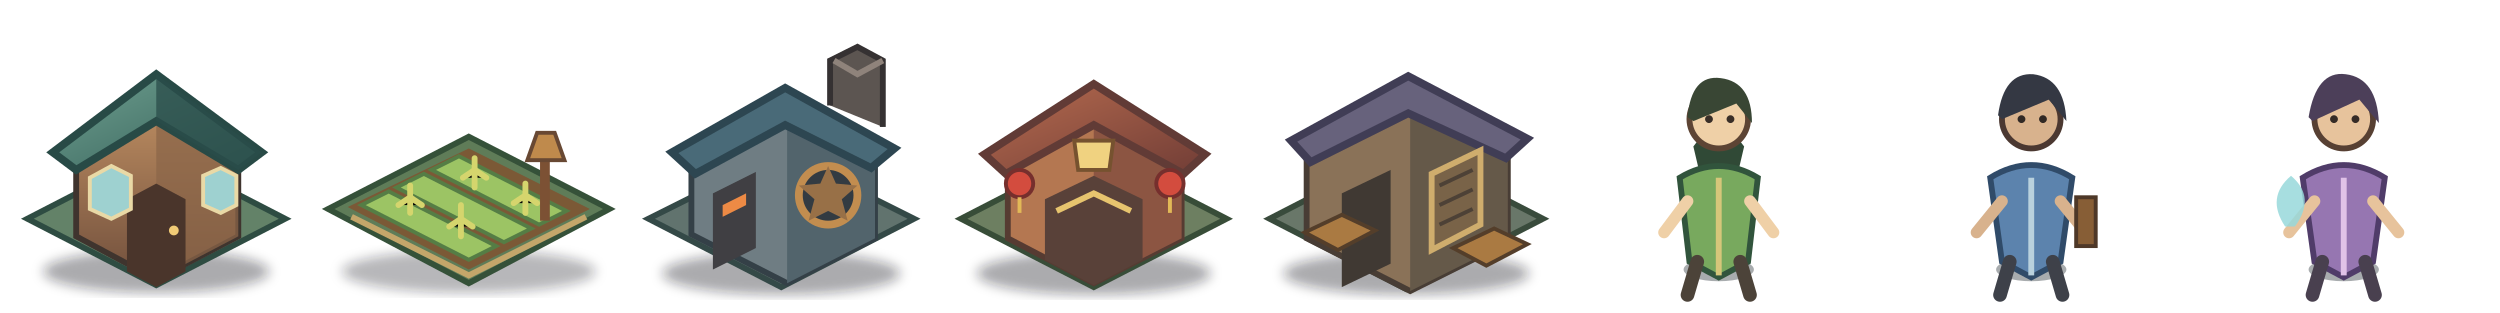
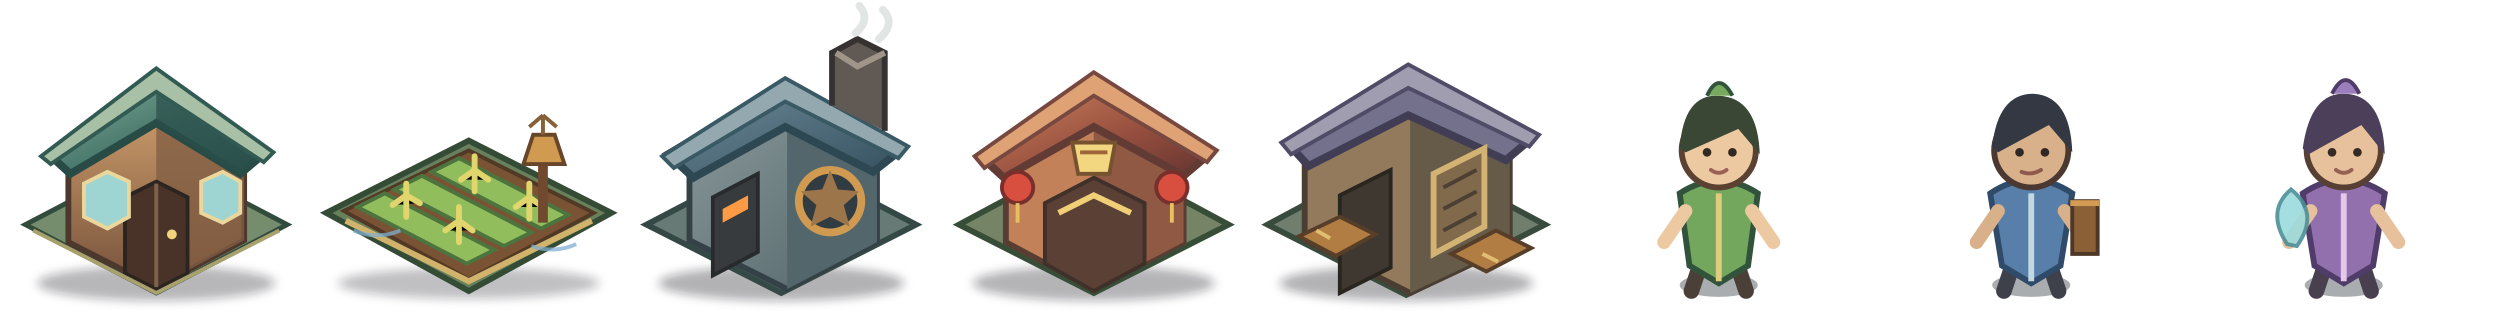
<svg xmlns="http://www.w3.org/2000/svg" width="1280" height="160" viewBox="0 0 1280 160">
  <defs>
    <linearGradient id="roofGreen" x1="0" y1="0" x2="1" y2="1">
-       <stop stop-color="#6fa090" />
-       <stop offset="1" stop-color="#345f58" />
+       <stop stop-color="#87b0a0" />
+       <stop offset=".55" stop-color="#47776b" />
+       <stop offset="1" stop-color="#294f49" />
    </linearGradient>
    <linearGradient id="roofRed" x1="0" y1="0" x2="1" y2="1">
-       <stop stop-color="#b66b4f" />
-       <stop offset="1" stop-color="#713d36" />
+       <stop stop-color="#d28761" />
+       <stop offset=".58" stop-color="#98503f" />
+       <stop offset="1" stop-color="#62332f" />
+     </linearGradient>
+     <linearGradient id="roofBlue" x1="0" y1="0" x2="1" y2="1">
+       <stop stop-color="#708c9b" />
+       <stop offset="1" stop-color="#344f5d" />
    </linearGradient>
    <linearGradient id="wood" x1="0" y1="0" x2="0" y2="1">
-       <stop stop-color="#b98a5f" />
-       <stop offset="1" stop-color="#72503d" />
+       <stop stop-color="#c99a69" />
+       <stop offset="1" stop-color="#76513b" />
    </linearGradient>
-     <filter id="shadow">
-       <feGaussianBlur stdDeviation="3" />
+     <linearGradient id="stone" x1="0" y1="0" x2="1" y2="1">
+       <stop stop-color="#89989a" />
+       <stop offset="1" stop-color="#53666a" />
+     </linearGradient>
+     <filter id="shadow" x="-20%" y="-40%" width="140%" height="180%">
+       <feGaussianBlur stdDeviation="2.5" />
    </filter>
  </defs>
-   <g transform="translate(0 0)">
-     <ellipse cx="80" cy="139" rx="58" ry="11" fill="#071018" opacity=".35" filter="url(#shadow)" />
-     <path d="M14 112 80 78l66 34-66 34z" fill="#638268" stroke="#2e4c42" stroke-width="3" />
-     <path d="M39 78 80 57l42 21v43l-42 22-41-22z" fill="url(#wood)" stroke="#3f342e" stroke-width="3" />
-     <path d="M80 57v86l42-22V78z" fill="#8b6548" opacity=".72" />
-     <path d="M27 78 80 38l54 40-12 9-42-25-41 25z" fill="url(#roofGreen)" stroke="#284a46" stroke-width="4" />
-     <path d="M80 38v24l42 25 12-9z" fill="#294c49" opacity=".75" />
-     <path d="M65 102 80 94l15 8v37l-15 8-15-8z" fill="#4a352b" />
-     <circle cx="89" cy="118" r="2.5" fill="#f1cb76" />
-     <path d="M46 91 57 85l10 5v17l-10 5-11-5z" fill="#9ed1d0" stroke="#e9d9a6" stroke-width="2" />
-     <path d="M104 90 113 86l8 4v15l-8 4-9-4z" fill="#9ed1d0" stroke="#e9d9a6" stroke-width="2" />
+   <g transform="translate(0)">
+     <ellipse cx="80" cy="145" rx="61" ry="9" fill="#071018" opacity=".3" filter="url(#shadow)" />
+     <path d="M13 115 80 80l67 35-67 35z" fill="#758d6d" stroke="#334b3c" stroke-width="2.5" />
+     <path d="M35 79 80 57l45 22v44l-45 24-45-23z" fill="url(#wood)" stroke="#4d382d" stroke-width="3" />
+     <path d="M80 57v90l45-24V79z" fill="#815d43" opacity=".78" />
+     <path d="M25 79 80 39l56 39-13 11-43-26-44 26z" fill="url(#roofGreen)" stroke="#284b46" stroke-width="4" />
+     <path d="M80 39v24l43 26 13-11z" fill="#294e49" opacity=".72" />
+     <path d="M21 80 80 35l60 43-5 5-55-36-54 37z" fill="#a8c0a5" stroke="#315b52" stroke-width="2" />
+     <path d="M64 101 80 93l16 8v39l-16 8-16-8z" fill="#493329" stroke="#2c2420" stroke-width="2" />
+     <path d="m80 94 0 53" stroke="#806249" stroke-width="2" />
+     <circle cx="88" cy="120" r="2.5" fill="#f2d47d" />
+     <path d="M43 94 55 88l11 5v18l-11 6-12-6zM103 93l11-5 9 5v16l-9 5-11-5z" fill="#9ed4d1" stroke="#ead79e" stroke-width="2" />
+     <path d="M17 118 80 150l63-32" fill="none" stroke="#a8a16e" stroke-width="2" />
  </g>
-   <g transform="translate(160 0)">
-     <ellipse cx="80" cy="139" rx="65" ry="11" fill="#071018" opacity=".3" filter="url(#shadow)" />
-     <path d="M8 107 80 70l72 37-72 38z" fill="#5f7c58" stroke="#355139" stroke-width="3" />
-     <path d="M18 106 80 76l62 31-62 31z" fill="#7b5936" />
-     <g fill="#9cc464" stroke="#557d45" stroke-width="2">
-       <path d="M25 105 39 98l55 28-14 7z" />
-       <path d="M43 96 57 89l55 28-14 7z" />
-       <path d="M61 87 75 80l55 28-14 7z" />
+   <g transform="translate(160)">
+     <ellipse cx="80" cy="145" rx="67" ry="8" fill="#071018" opacity=".26" filter="url(#shadow)" />
+     <path d="M7 109 80 72l73 37-73 40z" fill="#68805c" stroke="#344c36" stroke-width="3" />
+     <path d="M16 108 80 77l64 32-64 34z" fill="#795333" stroke="#513925" stroke-width="2" />
+     <g fill="#91bd5c" stroke="#4d743e" stroke-width="2">
+       <path d="M23 106 37 99l56 29-14 7z" />
+       <path d="M42 97 56 90l56 29-14 7z" />
+       <path d="M61 88 75 81l56 29-14 7z" />
    </g>
-     <g stroke="#d5d56d" stroke-width="3" stroke-linecap="round">
-       <path d="m50 109 0-14m-6 10 6-4 6 4" />
-       <path d="m76 121 0-16m-6 11 6-4 6 4" />
-       <path d="m83 96 0-15m-6 10 6-4 6 4" />
-       <path d="m109 109 0-15m-6 10 6-4 6 4" />
+     <g stroke="#e1d66d" stroke-width="3" stroke-linecap="round" stroke-linejoin="round">
+       <path d="M48 111V94m-7 11 7-5 7 4M75 124v-18m-7 12 7-5 7 5M83 98V80m-7 12 7-5 7 5M111 112V94m-7 12 7-5 7 5" />
    </g>
-     <path d="M20 111 80 141l60-30" fill="none" stroke="#c4a66a" stroke-width="3" />
-     <path d="M119 78v35" stroke="#7c5134" stroke-width="5" />
-     <path d="M110 82h19l-5-14h-9z" fill="#bf8a4c" stroke="#684833" stroke-width="2" />
+     <path d="M17 113 80 144l63-31" fill="none" stroke="#d2b36c" stroke-width="3" />
+     <path d="M118 82v32" stroke="#70492e" stroke-width="5" />
+     <path d="M108 84h21l-5-15h-11z" fill="#d09a50" stroke="#684629" stroke-width="2" />
+     <path d="m118 69 0-10m0 0 7 6m-7-6-7 6" stroke="#856039" stroke-width="2" fill="none" />
+     <path d="M21 118q12 5 24 0M112 126q12 4 23-1" fill="none" stroke="#80add0" stroke-width="2" opacity=".75" />
  </g>
-   <g transform="translate(320 0)">
-     <ellipse cx="80" cy="140" rx="61" ry="11" fill="#071018" opacity=".35" filter="url(#shadow)" />
-     <path d="M12 112 80 78l68 34-68 35z" fill="#61736e" stroke="#344947" stroke-width="3" />
-     <path d="M34 79 83 55l45 23v44l-45 23-49-25z" fill="#6f7d83" stroke="#344047" stroke-width="3" />
-     <path d="M83 55v90l45-23V78z" fill="#52646c" />
-     <path d="M24 78 82 45l56 31-12 10-44-22-46 25z" fill="#496a78" stroke="#2d4651" stroke-width="4" />
-     <path d="M105 54v-23l14-7 13 7v34" fill="#5c5551" stroke="#353132" stroke-width="3" />
-     <path d="M107 31 119 38l13-7" fill="none" stroke="#8f837b" stroke-width="3" />
-     <path d="M45 99 67 88v39l-22 11z" fill="#403f43" />
-     <path d="m50 105 12-6v6l-12 6z" fill="#ed8a45" />
-     <circle cx="104" cy="100" r="15" fill="#333b42" stroke="#c28d4f" stroke-width="4" />
-     <circle cx="104" cy="100" r="5" fill="#c28d4f" />
-     <path d="m104 85 4 9 11 1-8 7 3 11-10-5-10 5 3-11-8-7 11-1z" fill="#987047" />
+   <g transform="translate(320)">
+     <ellipse cx="80" cy="145" rx="63" ry="9" fill="#071018" opacity=".32" filter="url(#shadow)" />
+     <path d="M11 115 80 79l69 36-69 35z" fill="#687a75" stroke="#344946" stroke-width="3" />
+     <path d="M33 80 83 55l46 23v46l-46 24-50-25z" fill="url(#stone)" stroke="#344247" stroke-width="3" />
+     <path d="M83 55v93l46-24V78z" fill="#52666c" />
+     <path d="M22 79 82 44l59 33-14 11-45-23-47 26z" fill="url(#roofBlue)" stroke="#2e4853" stroke-width="4" />
+     <path d="M19 80 82 40l63 35-5 6-58-29-57 34z" fill="#93a8af" stroke="#395965" stroke-width="2" />
+     <path d="M106 54V27l13-7 14 7v40" fill="#615954" stroke="#373232" stroke-width="3" />
+     <path d="m108 27 11 7 14-7" fill="none" stroke="#a09588" stroke-width="3" />
+     <path d="M45 101 68 89v40l-23 12z" fill="#373b3e" stroke="#282b2d" stroke-width="2" />
+     <path d="m50 107 13-7v7l-13 7z" fill="#ff9b45" />
+     <circle cx="105" cy="103" r="16" fill="#303b42" stroke="#d09a50" stroke-width="4" />
+     <circle cx="105" cy="103" r="5" fill="#d09a50" />
+     <path d="m105 87 4 10 11 1-8 7 3 11-10-5-10 5 3-11-8-7 11-1z" fill="#9d754a" />
+     <path d="M118 17q8-7 2-14m10 17q9-8 2-15" fill="none" stroke="#c8d2d0" stroke-width="4" stroke-linecap="round" opacity=".55" />
  </g>
-   <g transform="translate(480 0)">
-     <ellipse cx="80" cy="140" rx="60" ry="11" fill="#071018" opacity=".35" filter="url(#shadow)" />
-     <path d="M12 112 80 77l68 35-68 35z" fill="#6d7f61" stroke="#384d38" stroke-width="3" />
-     <path d="M36 80 80 58l45 22v42l-45 23-44-23z" fill="#b47751" stroke="#563b32" stroke-width="3" />
-     <path d="M80 58v87l45-23V80z" fill="#8c5542" />
-     <path d="M24 79 80 43l57 36-11 10-46-25-45 25z" fill="url(#roofRed)" stroke="#613b36" stroke-width="4" />
-     <path d="M55 102 80 90l25 12v31l-25 13-25-13z" fill="#594139" />
-     <path d="M61 108 80 99l19 9" fill="none" stroke="#e7c46e" stroke-width="3" />
-     <g fill="#d34c3e" stroke="#762f2d" stroke-width="2">
-       <circle cx="42" cy="94" r="7" />
-       <circle cx="119" cy="94" r="7" />
+   <g transform="translate(480)">
+     <ellipse cx="80" cy="145" rx="62" ry="9" fill="#071018" opacity=".31" filter="url(#shadow)" />
+     <path d="M11 115 80 78l69 37-69 35z" fill="#758467" stroke="#384d38" stroke-width="3" />
+     <path d="M35 80 80 57l46 23v44l-46 24-45-24z" fill="#c28159" stroke="#583d32" stroke-width="3" />
+     <path d="M80 57v91l46-24V80z" fill="#905944" />
+     <path d="M22 80 80 42l59 37-13 11-46-25-46 26z" fill="url(#roofRed)" stroke="#623b35" stroke-width="4" />
+     <path d="M19 80 80 37l63 40-5 6-58-34-56 37z" fill="#dfa274" stroke="#77483f" stroke-width="2" />
+     <path d="M55 104 80 91l26 13v31l-26 14-25-14z" fill="#5b4035" stroke="#3f3029" stroke-width="2" />
+     <path d="m62 109 18-9 19 9" fill="none" stroke="#f0cf76" stroke-width="3" />
+     <g fill="#d94f3f" stroke="#792f2c" stroke-width="2">
+       <circle cx="41" cy="96" r="8" />
+       <circle cx="120" cy="96" r="8" />
    </g>
-     <path d="M42 101v8m77-8v8" stroke="#e2b957" stroke-width="2" />
-     <path d="M70 72h20l-2 15H72z" fill="#f0d280" stroke="#76522f" stroke-width="2" />
+     <path d="M41 104v10m79-10v10" stroke="#e6bf5e" stroke-width="2" />
+     <path d="M69 73h22l-3 16H72z" fill="#f3d680" stroke="#76522f" stroke-width="2" />
+     <path d="m73 78 14 0" stroke="#9d6538" stroke-width="2" />
  </g>
-   <g transform="translate(640 0)">
-     <ellipse cx="80" cy="140" rx="63" ry="11" fill="#071018" opacity=".35" filter="url(#shadow)" />
-     <path d="M10 112 80 76l70 36-70 36z" fill="#697769" stroke="#394b3c" stroke-width="3" />
-     <path d="M29 73 82 47l50 25v52l-50 25-53-27z" fill="#8a7258" stroke="#483d35" stroke-width="3" />
-     <path d="M82 47v102l50-25V72z" fill="#655949" />
-     <path d="M21 72 81 39l61 32-11 10-50-23-50 25z" fill="#67627c" stroke="#403d55" stroke-width="4" />
-     <path d="M47 99 72 87v48l-25 12z" fill="#403933" />
-     <path d="M93 89 118 77v38l-25 13z" fill="#796348" stroke="#cfad6d" stroke-width="3" />
-     <path d="m97 95 17-8m-17 18 17-8m-17 18 17-8" stroke="#4d4136" stroke-width="2" />
-     <g fill="#aa7a42" stroke="#543e2a" stroke-width="2">
-       <path d="M28 119 47 110l17 8-19 10z" />
-       <path d="M104 127 125 117l17 8-21 11z" />
+   <g transform="translate(640)">
+     <ellipse cx="80" cy="145" rx="65" ry="9" fill="#071018" opacity=".32" filter="url(#shadow)" />
+     <path d="M9 115 80 77l71 38-71 36z" fill="#707e6e" stroke="#394b3c" stroke-width="3" />
+     <path d="M28 74 82 47l51 25v54l-51 24-54-27z" fill="#947a5c" stroke="#4a3d32" stroke-width="3" />
+     <path d="M82 47v103l51-24V72z" fill="#665b49" />
+     <path d="M19 73 81 38l63 33-13 11-50-23-51 26z" fill="#74718c" stroke="#403d55" stroke-width="4" />
+     <path d="M16 73 81 33l67 36-5 6-62-30-60 34z" fill="#a19db0" stroke="#504b66" stroke-width="2" />
+     <path d="M46 100 72 87v50l-26 13z" fill="#3f3831" stroke="#29251f" stroke-width="2" />
+     <path d="M94 89 120 76v40l-26 14z" fill="#806a4b" stroke="#d3b373" stroke-width="3" />
+     <path d="m99 96 17-9m-17 20 17-9m-17 20 17-9" stroke="#4c4034" stroke-width="2" />
+     <g fill="#b17d43" stroke="#563e29" stroke-width="2">
+       <path d="M25 121 46 111l18 9-20 11z" />
+       <path d="M103 130 126 118l18 9-23 12z" />
    </g>
+     <path d="m34 118 7 4m78 8 8 4" stroke="#e0bd70" stroke-width="2" />
  </g>
-   <g transform="translate(800 0)">
-     <ellipse cx="80" cy="138" rx="18" ry="6" fill="#071018" opacity=".35" />
-     <path d="M67 75q13-18 26 0l-4 17H71z" fill="#304936" />
-     <circle cx="80" cy="61" r="15" fill="#efd0a7" stroke="#5d4434" stroke-width="3" />
-     <path d="M64 60q2-22 17-20 16 2 16 23l-8-10-22 9z" fill="#394634" />
-     <path d="M60 91q20-12 40 0l-5 43-15 8-15-8z" fill="#78a95e" stroke="#31543c" stroke-width="3" />
-     <path d="m80 91 0 50" stroke="#d6c67a" stroke-width="3" />
-     <path d="M64 103 52 119m44-16 12 16" stroke="#efd0a7" stroke-width="6" stroke-linecap="round" />
-     <path d="M69 134 64 151m27-17 5 17" stroke="#4c4339" stroke-width="7" stroke-linecap="round" />
-     <circle cx="75" cy="61" r="2" fill="#392e27" />
-     <circle cx="86" cy="61" r="2" fill="#392e27" />
+   <g transform="translate(800)">
+     <ellipse cx="80" cy="146" rx="20" ry="6" fill="#071018" opacity=".34" />
+     <path d="M70 137 66 149m24-12 4 12" stroke="#4b4037" stroke-width="8" stroke-linecap="round" />
+     <path d="M60 99q20-13 40 0l-5 37-15 9-15-9z" fill="#73a75d" stroke="#31533b" stroke-width="3" />
+     <path d="m80 99 0 45" stroke="#e0cc7d" stroke-width="3" />
+     <path d="M63 108 52 124m45-16 11 16" stroke="#edc9a1" stroke-width="7" stroke-linecap="round" />
+     <circle cx="80" cy="77" r="19" fill="#edc9a1" stroke="#5a4132" stroke-width="3" />
+     <path d="M60 76q2-28 20-27 20 1 21 30l-11-13-27 12z" fill="#394734" />
+     <circle cx="74" cy="78" r="2.2" fill="#332923" />
+     <circle cx="87" cy="78" r="2.2" fill="#332923" />
+     <path d="M76 87q4 3 8 0" fill="none" stroke="#9a6254" stroke-width="2" stroke-linecap="round" />
+     <path d="M74 49q6-13 13 0" fill="#78a95e" stroke="#31543c" stroke-width="2" />
  </g>
-   <g transform="translate(960 0)">
-     <ellipse cx="80" cy="138" rx="18" ry="6" fill="#071018" opacity=".35" />
-     <circle cx="80" cy="61" r="15" fill="#d8b28d" stroke="#4b3831" stroke-width="3" />
-     <path d="M63 59q3-22 18-21 16 2 17 24l-9-11-24 10z" fill="#343843" />
-     <path d="M59 91q21-13 42 0l-6 43-15 8-15-8z" fill="#5c83ad" stroke="#304b69" stroke-width="3" />
-     <path d="m80 91 0 50" stroke="#b9d1dd" stroke-width="3" />
-     <path d="M65 103 52 119m43-16 13 16" stroke="#d8b28d" stroke-width="6" stroke-linecap="round" />
-     <path d="M69 134 64 151m27-17 5 17" stroke="#3e4149" stroke-width="7" stroke-linecap="round" />
-     <path d="M103 101h10v25h-10z" fill="#875e36" stroke="#4e3828" stroke-width="2" />
-     <circle cx="75" cy="61" r="2" fill="#312925" />
-     <circle cx="86" cy="61" r="2" fill="#312925" />
+   <g transform="translate(960)">
+     <ellipse cx="80" cy="146" rx="20" ry="6" fill="#071018" opacity=".34" />
+     <path d="M70 137 66 149m24-12 4 12" stroke="#3e4149" stroke-width="8" stroke-linecap="round" />
+     <path d="M59 99q21-14 42 0l-6 37-15 9-15-9z" fill="#587fa9" stroke="#304b69" stroke-width="3" />
+     <path d="m80 99 0 45" stroke="#c2d9e2" stroke-width="3" />
+     <path d="M63 108 52 124m45-16 11 16" stroke="#d8b18b" stroke-width="7" stroke-linecap="round" />
+     <circle cx="80" cy="77" r="19" fill="#d8b18b" stroke="#4b3831" stroke-width="3" />
+     <path d="M60 75q3-27 21-27 19 1 20 30L89 64 63 78z" fill="#343843" />
+     <circle cx="74" cy="78" r="2.2" fill="#302824" />
+     <circle cx="87" cy="78" r="2.2" fill="#302824" />
+     <path d="M75 88q5 2 10-1" fill="none" stroke="#8d5a4e" stroke-width="2" stroke-linecap="round" />
+     <path d="M101 103h13v27h-13z" fill="#8b6036" stroke="#4d3727" stroke-width="2" />
+     <path d="m100 104 15 0" stroke="#d39b53" stroke-width="3" />
  </g>
-   <g transform="translate(1120 0)">
-     <ellipse cx="80" cy="138" rx="18" ry="6" fill="#071018" opacity=".35" />
-     <circle cx="80" cy="61" r="15" fill="#e7c39c" stroke="#574033" stroke-width="3" />
-     <path d="M62 60q4-24 19-22 16 2 17 25l-10-12-24 11z" fill="#4c3f59" />
-     <path d="M59 91q21-13 42 0l-6 43-15 8-15-8z" fill="#9676b1" stroke="#503c69" stroke-width="3" />
-     <path d="m80 91 0 50" stroke="#e0c2e7" stroke-width="3" />
-     <path d="M65 103 52 119m43-16 13 16" stroke="#e7c39c" stroke-width="6" stroke-linecap="round" />
-     <path d="M69 134 64 151m27-17 5 17" stroke="#49404f" stroke-width="7" stroke-linecap="round" />
-     <path d="M50 116q-10-15 3-26 13 11 2 26z" fill="#98d8da" opacity=".85" />
-     <circle cx="75" cy="61" r="2" fill="#352b26" />
-     <circle cx="86" cy="61" r="2" fill="#352b26" />
+   <g transform="translate(1120)">
+     <ellipse cx="80" cy="146" rx="20" ry="6" fill="#071018" opacity=".34" />
+     <path d="M70 137 66 149m24-12 4 12" stroke="#48404e" stroke-width="8" stroke-linecap="round" />
+     <path d="M59 99q21-14 42 0l-6 37-15 9-15-9z" fill="#9270ae" stroke="#503c69" stroke-width="3" />
+     <path d="m80 99 0 45" stroke="#e3c8e9" stroke-width="3" />
+     <path d="M63 108 52 124m45-16 11 16" stroke="#e6c19b" stroke-width="7" stroke-linecap="round" />
+     <circle cx="80" cy="77" r="19" fill="#e6c19b" stroke="#574033" stroke-width="3" />
+     <path d="M59 76q4-29 22-28 19 1 20 31L89 64 62 79z" fill="#4c3f59" />
+     <circle cx="74" cy="78" r="2.2" fill="#352b26" />
+     <circle cx="87" cy="78" r="2.2" fill="#352b26" />
+     <path d="M76 87q4 3 8 0" fill="none" stroke="#966054" stroke-width="2" stroke-linecap="round" />
+     <path d="M51 125q-11-17 2-28 15 12 3 29z" fill="#9bdadd" stroke="#4b8e96" stroke-width="2" opacity=".9" />
+     <path d="M74 48q7-14 14 0" fill="#9b7fbc" stroke="#503c69" stroke-width="2" />
  </g>
</svg>
